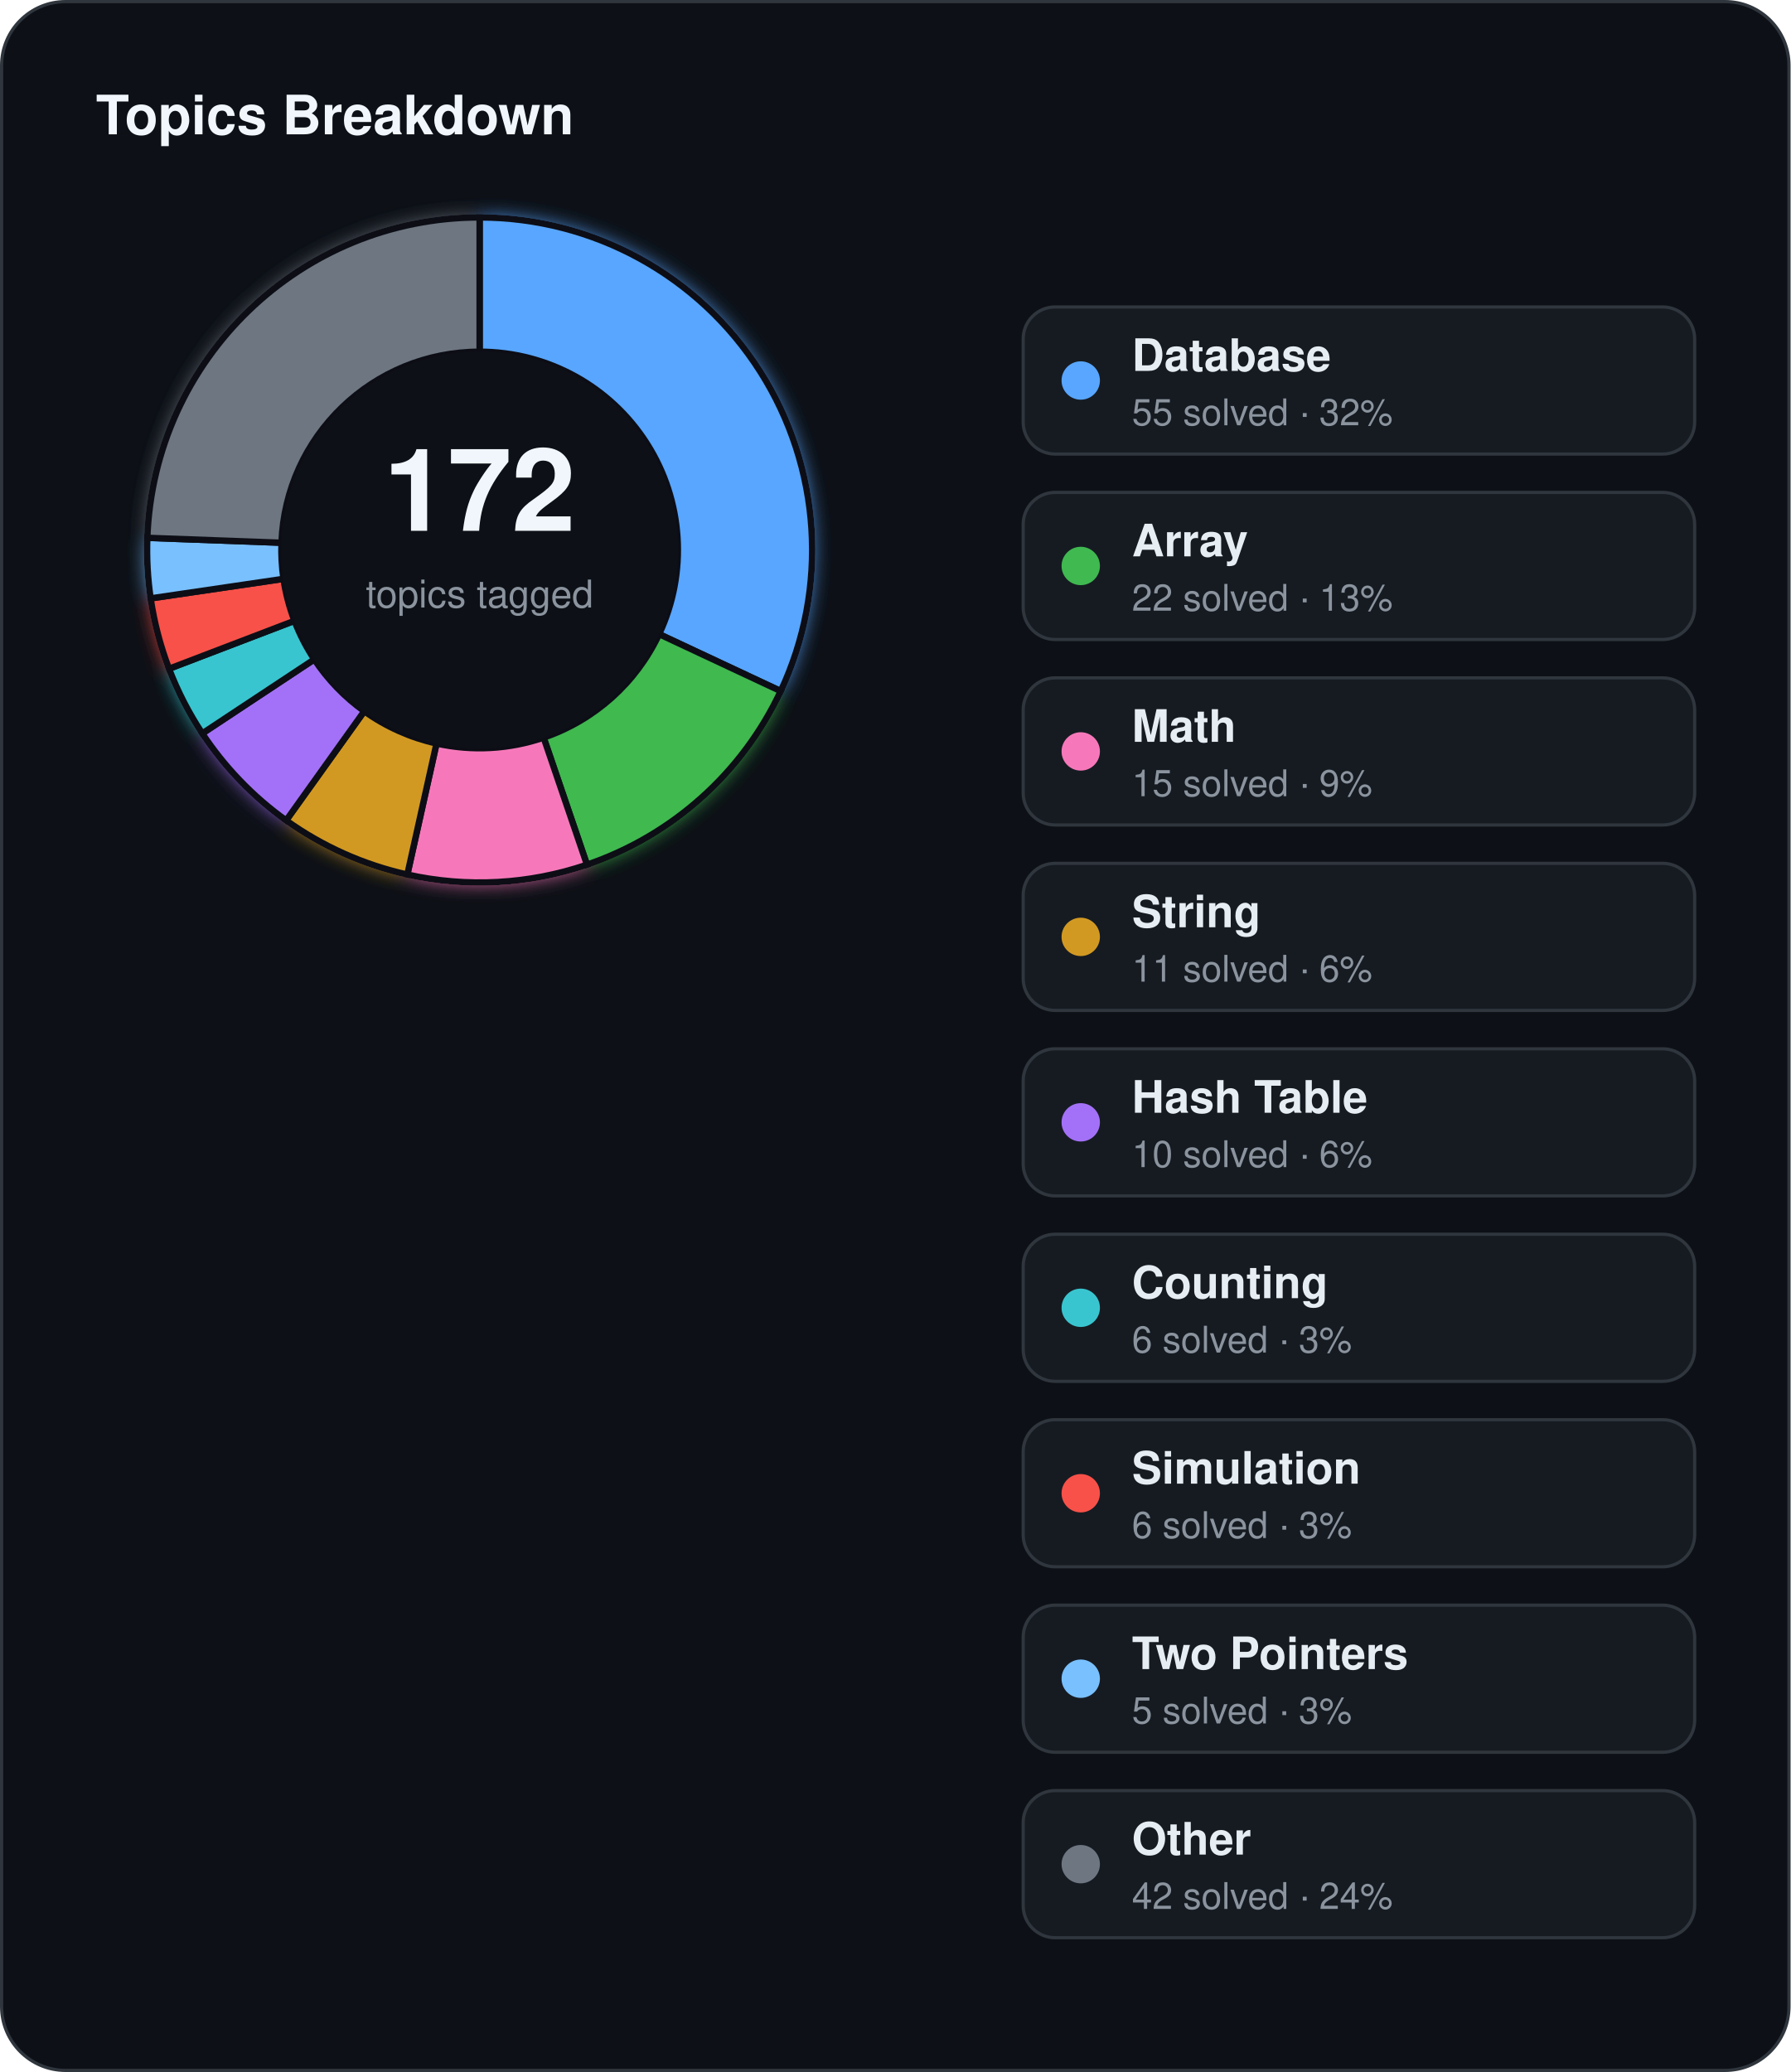
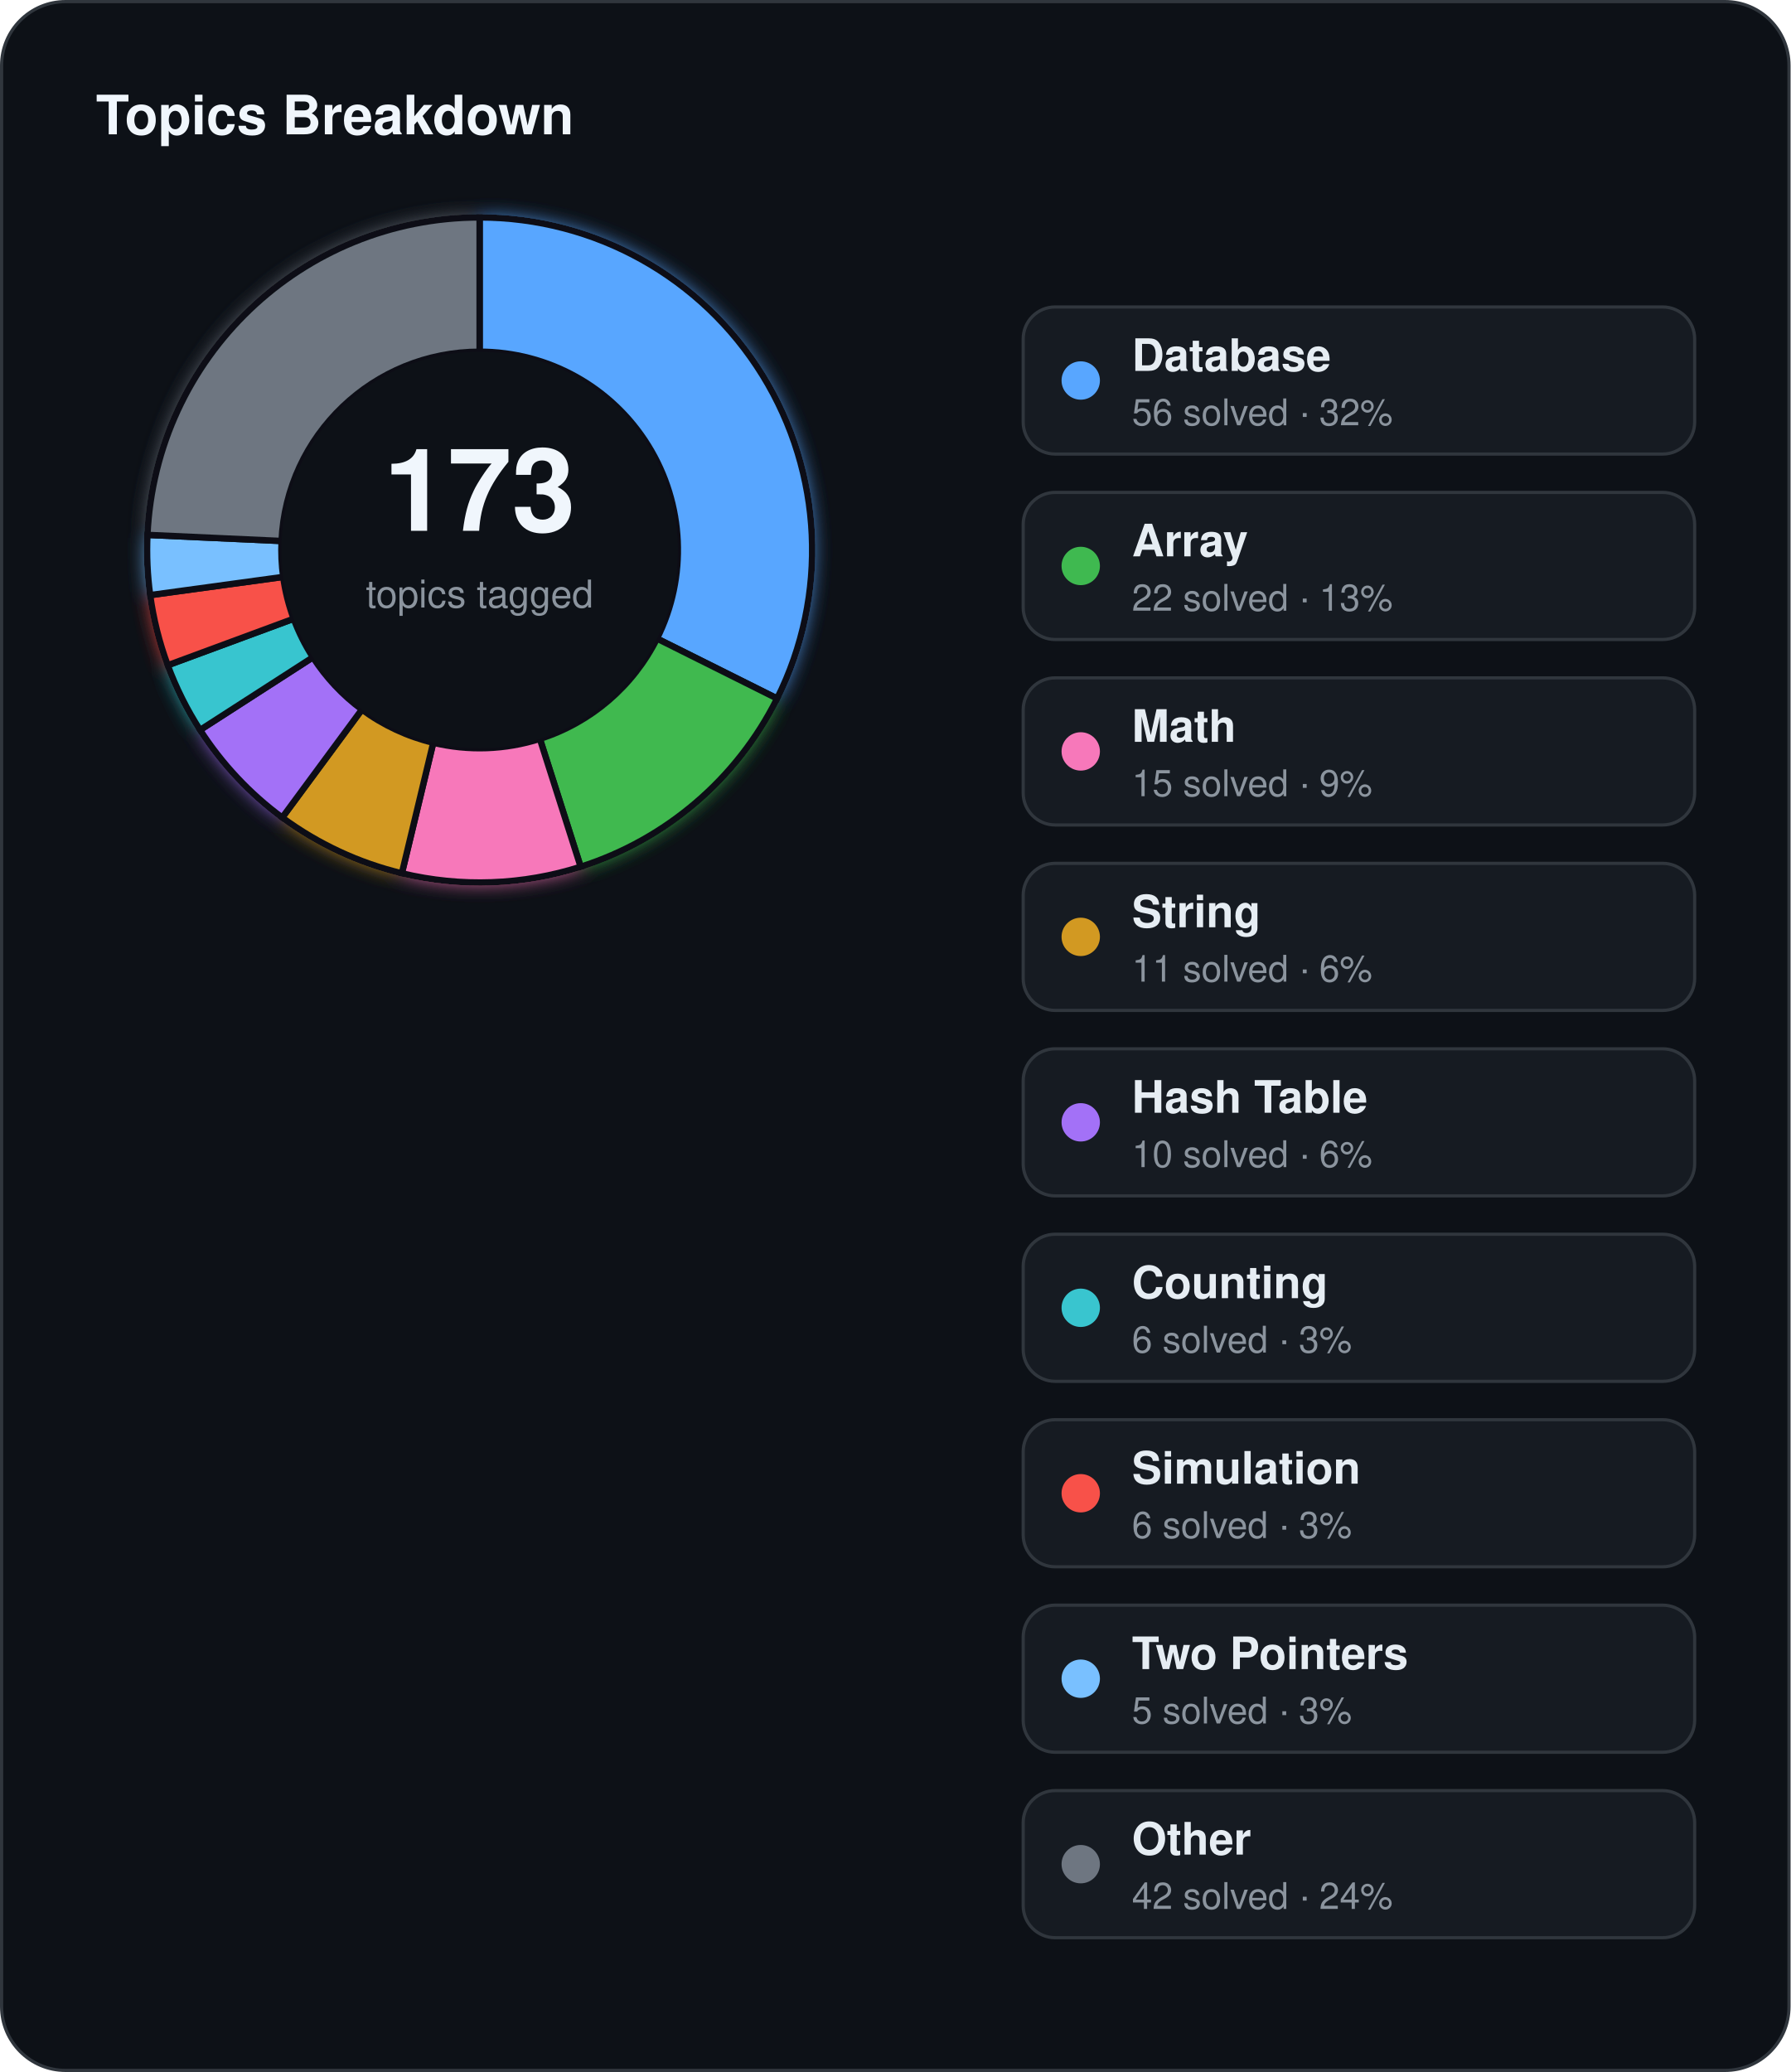
<svg xmlns="http://www.w3.org/2000/svg" width="560" height="648" viewBox="0 0 560 648">
  <defs>
    <filter id="topics-glow" x="-60%" y="-60%" width="220%" height="220%">
      <feGaussianBlur stdDeviation="3" result="blur" />
      <feMerge>
        <feMergeNode in="blur" />
        <feMergeNode in="SourceGraphic" />
      </feMerge>
    </filter>
  </defs>
  <rect x="0.5" y="0.5" width="559" height="647" rx="20" fill="#0d1117" stroke="#30363d" stroke-width="1" />
  <text x="30" y="42" fill="#f0f6fc" font-family="Segoe UI, Helvetica, Arial, sans-serif" font-size="17" font-weight="700">Topics Breakdown</text>
  <g filter="url(#topics-glow)">
-     <path d="M 150.00,68.00 A 104,104 0 0 1 244.17,216.14 L 206.14,198.32 A 62,62 0 0 0 150.00,110.00 Z" fill="#58a6ff" stroke="#0d1117" stroke-width="2" />
-     <path d="M 244.17,216.14 A 104,104 0 0 1 183.58,270.43 L 170.02,230.68 A 62,62 0 0 0 206.14,198.32 Z" fill="#3fb950" stroke="#0d1117" stroke-width="2" />
-     <path d="M 183.58,270.43 A 104,104 0 0 1 127.39,273.51 L 136.52,232.52 A 62,62 0 0 0 170.02,230.68 Z" fill="#f778ba" stroke="#0d1117" stroke-width="2" />
-     <path d="M 127.39,273.51 A 104,104 0 0 1 89.49,256.58 L 113.92,222.42 A 62,62 0 0 0 136.52,232.52 Z" fill="#d29922" stroke="#0d1117" stroke-width="2" />
-     <path d="M 89.49,256.58 A 104,104 0 0 1 63.26,229.38 L 98.29,206.21 A 62,62 0 0 0 113.92,222.42 Z" fill="#a371f7" stroke="#0d1117" stroke-width="2" />
-     <path d="M 63.26,229.38 A 104,104 0 0 1 52.86,209.15 L 92.09,194.15 A 62,62 0 0 0 98.29,206.21 Z" fill="#39c5cf" stroke="#0d1117" stroke-width="2" />
-     <path d="M 52.86,209.15 A 104,104 0 0 1 47.11,187.14 L 88.66,181.03 A 62,62 0 0 0 92.09,194.15 Z" fill="#f85149" stroke="#0d1117" stroke-width="2" />
-     <path d="M 47.11,187.14 A 104,104 0 0 1 46.07,168.20 L 88.04,169.74 A 62,62 0 0 0 88.66,181.03 Z" fill="#79c0ff" stroke="#0d1117" stroke-width="2" />
-     <path d="M 46.07,168.20 A 104,104 0 0 1 150.00,68.00 L 150.00,110.00 A 62,62 0 0 0 88.04,169.74 Z" fill="#6e7681" stroke="#0d1117" stroke-width="2" />
+     <path d="M 150.00,68.00 A 104,104 0 0 1 243.05,218.46 L 205.47,199.70 A 62,62 0 0 0 150.00,110.00 Z" fill="#58a6ff" stroke="#0d1117" stroke-width="2" />
+     <path d="M 243.05,218.46 A 104,104 0 0 1 181.60,271.08 L 168.84,231.07 A 62,62 0 0 0 205.47,199.70 Z" fill="#3fb950" stroke="#0d1117" stroke-width="2" />
+     <path d="M 181.60,271.08 A 104,104 0 0 1 125.68,273.12 L 135.50,232.28 A 62,62 0 0 0 168.84,231.07 Z" fill="#f778ba" stroke="#0d1117" stroke-width="2" />
+     <path d="M 125.68,273.12 A 104,104 0 0 1 88.26,255.69 L 113.19,221.89 A 62,62 0 0 0 135.50,232.28 Z" fill="#d29922" stroke="#0d1117" stroke-width="2" />
+     <path d="M 88.26,255.69 A 104,104 0 0 1 62.56,228.30 L 97.87,205.56 A 62,62 0 0 0 113.19,221.89 Z" fill="#a371f7" stroke="#0d1117" stroke-width="2" />
+     <path d="M 62.56,228.30 A 104,104 0 0 1 52.45,208.06 L 91.85,193.50 A 62,62 0 0 0 97.87,205.56 Z" fill="#39c5cf" stroke="#0d1117" stroke-width="2" />
+     <path d="M 52.45,208.06 A 104,104 0 0 1 46.96,186.12 L 88.57,180.42 A 62,62 0 0 0 91.85,193.50 Z" fill="#f85149" stroke="#0d1117" stroke-width="2" />
+     <path d="M 46.96,186.12 A 104,104 0 0 1 46.11,167.28 L 88.06,169.19 A 62,62 0 0 0 88.57,180.42 Z" fill="#79c0ff" stroke="#0d1117" stroke-width="2" />
+     <path d="M 46.11,167.28 A 104,104 0 0 1 150.00,68.00 L 150.00,110.00 A 62,62 0 0 0 88.06,169.19 Z" fill="#6e7681" stroke="#0d1117" stroke-width="2" />
  </g>
  <circle cx="150" cy="172" r="62" fill="#0d1117" />
-   <text x="150" y="166" text-anchor="middle" fill="#f0f6fc" font-family="Segoe UI, Helvetica, Arial, sans-serif" font-size="36" font-weight="700">172</text>
+   <text x="150" y="166" text-anchor="middle" fill="#f0f6fc" font-family="Segoe UI, Helvetica, Arial, sans-serif" font-size="36" font-weight="700">173</text>
  <text x="150" y="190" text-anchor="middle" fill="#8b949e" font-family="Segoe UI, Helvetica, Arial, sans-serif" font-size="12">topics tagged</text>
  <rect x="320" y="96" width="210" height="46" rx="10" fill="#161b22" stroke="#30363d" stroke-width="1" />
  <circle cx="338" cy="119" r="6" fill="#58a6ff" />
  <text x="354" y="116" fill="#e6edf3" font-family="Segoe UI, Helvetica, Arial, sans-serif" font-size="14" font-weight="600">Database</text>
-   <text x="354" y="133" fill="#8b949e" font-family="Segoe UI, Helvetica, Arial, sans-serif" font-size="11.5">55 solved · 32%</text>
+   <text x="354" y="133" fill="#8b949e" font-family="Segoe UI, Helvetica, Arial, sans-serif" font-size="11.5">56 solved · 32%</text>
  <rect x="320" y="154" width="210" height="46" rx="10" fill="#161b22" stroke="#30363d" stroke-width="1" />
  <circle cx="338" cy="177" r="6" fill="#3fb950" />
  <text x="354" y="174" fill="#e6edf3" font-family="Segoe UI, Helvetica, Arial, sans-serif" font-size="14" font-weight="600">Array</text>
  <text x="354" y="191" fill="#8b949e" font-family="Segoe UI, Helvetica, Arial, sans-serif" font-size="11.5">22 solved · 13%</text>
  <rect x="320" y="212" width="210" height="46" rx="10" fill="#161b22" stroke="#30363d" stroke-width="1" />
  <circle cx="338" cy="235" r="6" fill="#f778ba" />
  <text x="354" y="232" fill="#e6edf3" font-family="Segoe UI, Helvetica, Arial, sans-serif" font-size="14" font-weight="600">Math</text>
  <text x="354" y="249" fill="#8b949e" font-family="Segoe UI, Helvetica, Arial, sans-serif" font-size="11.5">15 solved · 9%</text>
  <rect x="320" y="270" width="210" height="46" rx="10" fill="#161b22" stroke="#30363d" stroke-width="1" />
  <circle cx="338" cy="293" r="6" fill="#d29922" />
  <text x="354" y="290" fill="#e6edf3" font-family="Segoe UI, Helvetica, Arial, sans-serif" font-size="14" font-weight="600">String</text>
  <text x="354" y="307" fill="#8b949e" font-family="Segoe UI, Helvetica, Arial, sans-serif" font-size="11.5">11 solved · 6%</text>
  <rect x="320" y="328" width="210" height="46" rx="10" fill="#161b22" stroke="#30363d" stroke-width="1" />
  <circle cx="338" cy="351" r="6" fill="#a371f7" />
  <text x="354" y="348" fill="#e6edf3" font-family="Segoe UI, Helvetica, Arial, sans-serif" font-size="14" font-weight="600">Hash Table</text>
  <text x="354" y="365" fill="#8b949e" font-family="Segoe UI, Helvetica, Arial, sans-serif" font-size="11.5">10 solved · 6%</text>
  <rect x="320" y="386" width="210" height="46" rx="10" fill="#161b22" stroke="#30363d" stroke-width="1" />
  <circle cx="338" cy="409" r="6" fill="#39c5cf" />
  <text x="354" y="406" fill="#e6edf3" font-family="Segoe UI, Helvetica, Arial, sans-serif" font-size="14" font-weight="600">Counting</text>
  <text x="354" y="423" fill="#8b949e" font-family="Segoe UI, Helvetica, Arial, sans-serif" font-size="11.5">6 solved · 3%</text>
  <rect x="320" y="444" width="210" height="46" rx="10" fill="#161b22" stroke="#30363d" stroke-width="1" />
  <circle cx="338" cy="467" r="6" fill="#f85149" />
  <text x="354" y="464" fill="#e6edf3" font-family="Segoe UI, Helvetica, Arial, sans-serif" font-size="14" font-weight="600">Simulation</text>
  <text x="354" y="481" fill="#8b949e" font-family="Segoe UI, Helvetica, Arial, sans-serif" font-size="11.5">6 solved · 3%</text>
  <rect x="320" y="502" width="210" height="46" rx="10" fill="#161b22" stroke="#30363d" stroke-width="1" />
  <circle cx="338" cy="525" r="6" fill="#79c0ff" />
  <text x="354" y="522" fill="#e6edf3" font-family="Segoe UI, Helvetica, Arial, sans-serif" font-size="14" font-weight="600">Two Pointers</text>
  <text x="354" y="539" fill="#8b949e" font-family="Segoe UI, Helvetica, Arial, sans-serif" font-size="11.5">5 solved · 3%</text>
  <rect x="320" y="560" width="210" height="46" rx="10" fill="#161b22" stroke="#30363d" stroke-width="1" />
  <circle cx="338" cy="583" r="6" fill="#6e7681" />
  <text x="354" y="580" fill="#e6edf3" font-family="Segoe UI, Helvetica, Arial, sans-serif" font-size="14" font-weight="600">Other</text>
  <text x="354" y="597" fill="#8b949e" font-family="Segoe UI, Helvetica, Arial, sans-serif" font-size="11.5">42 solved · 24%</text>
</svg>
